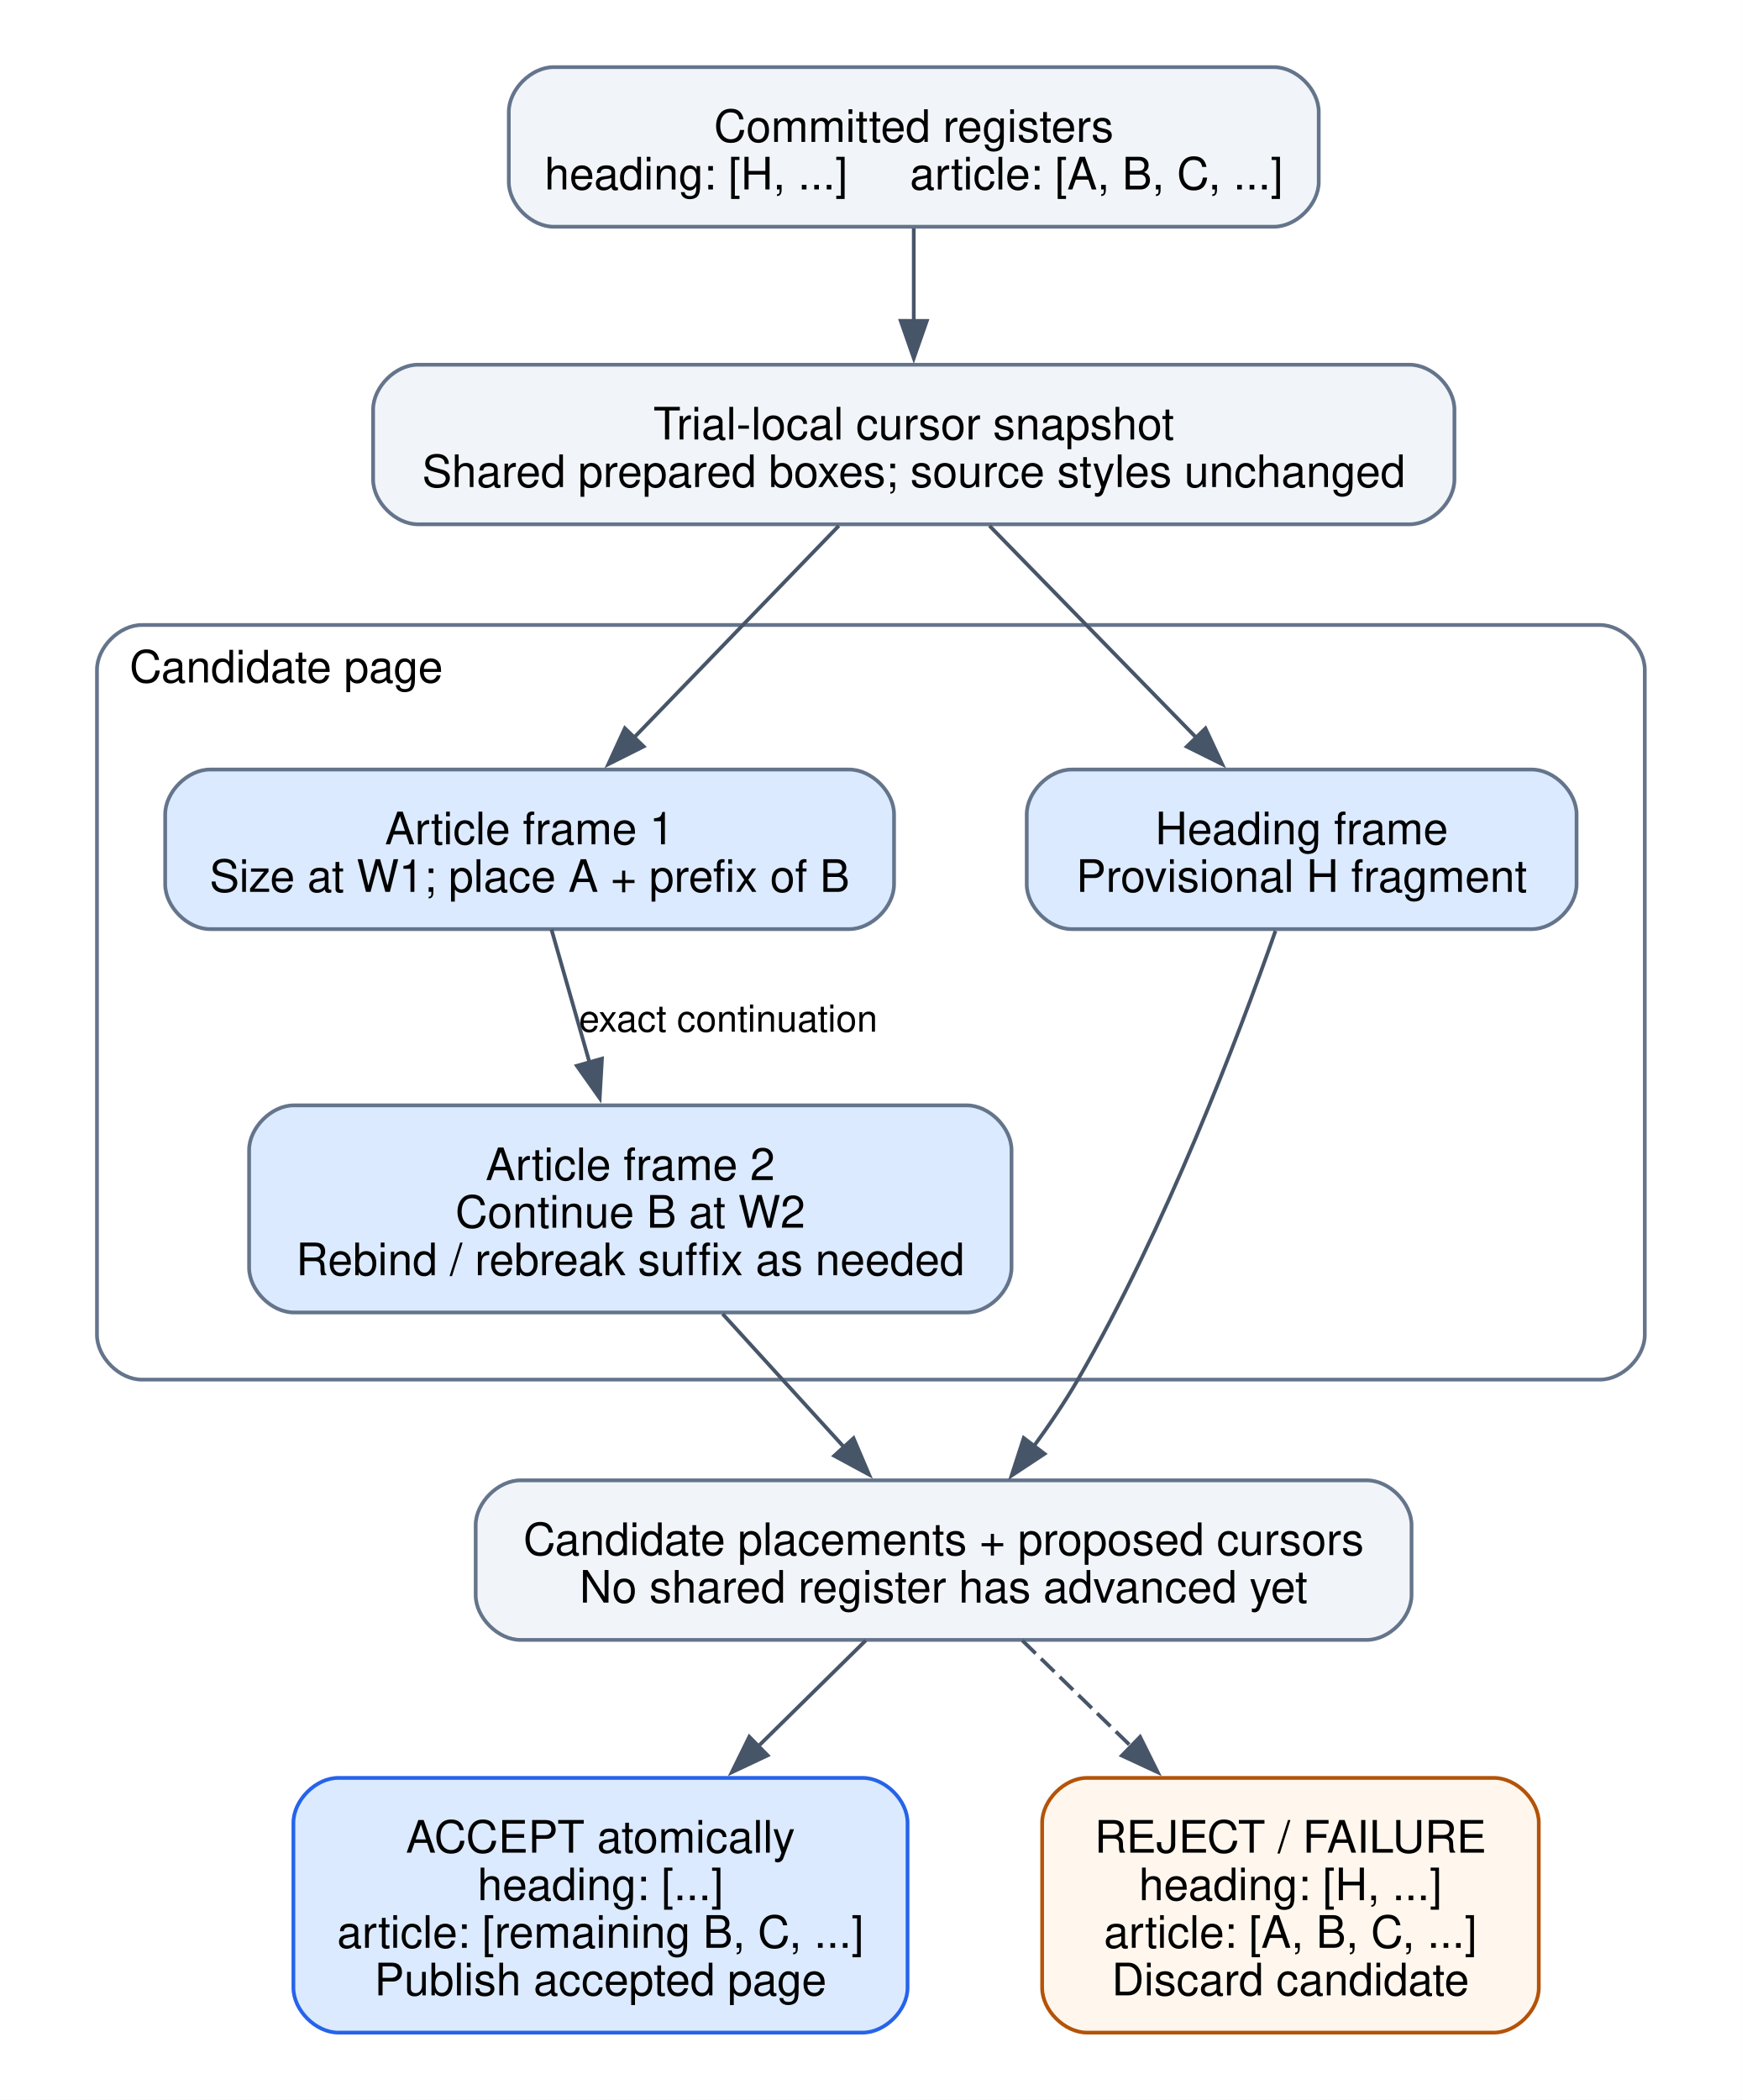
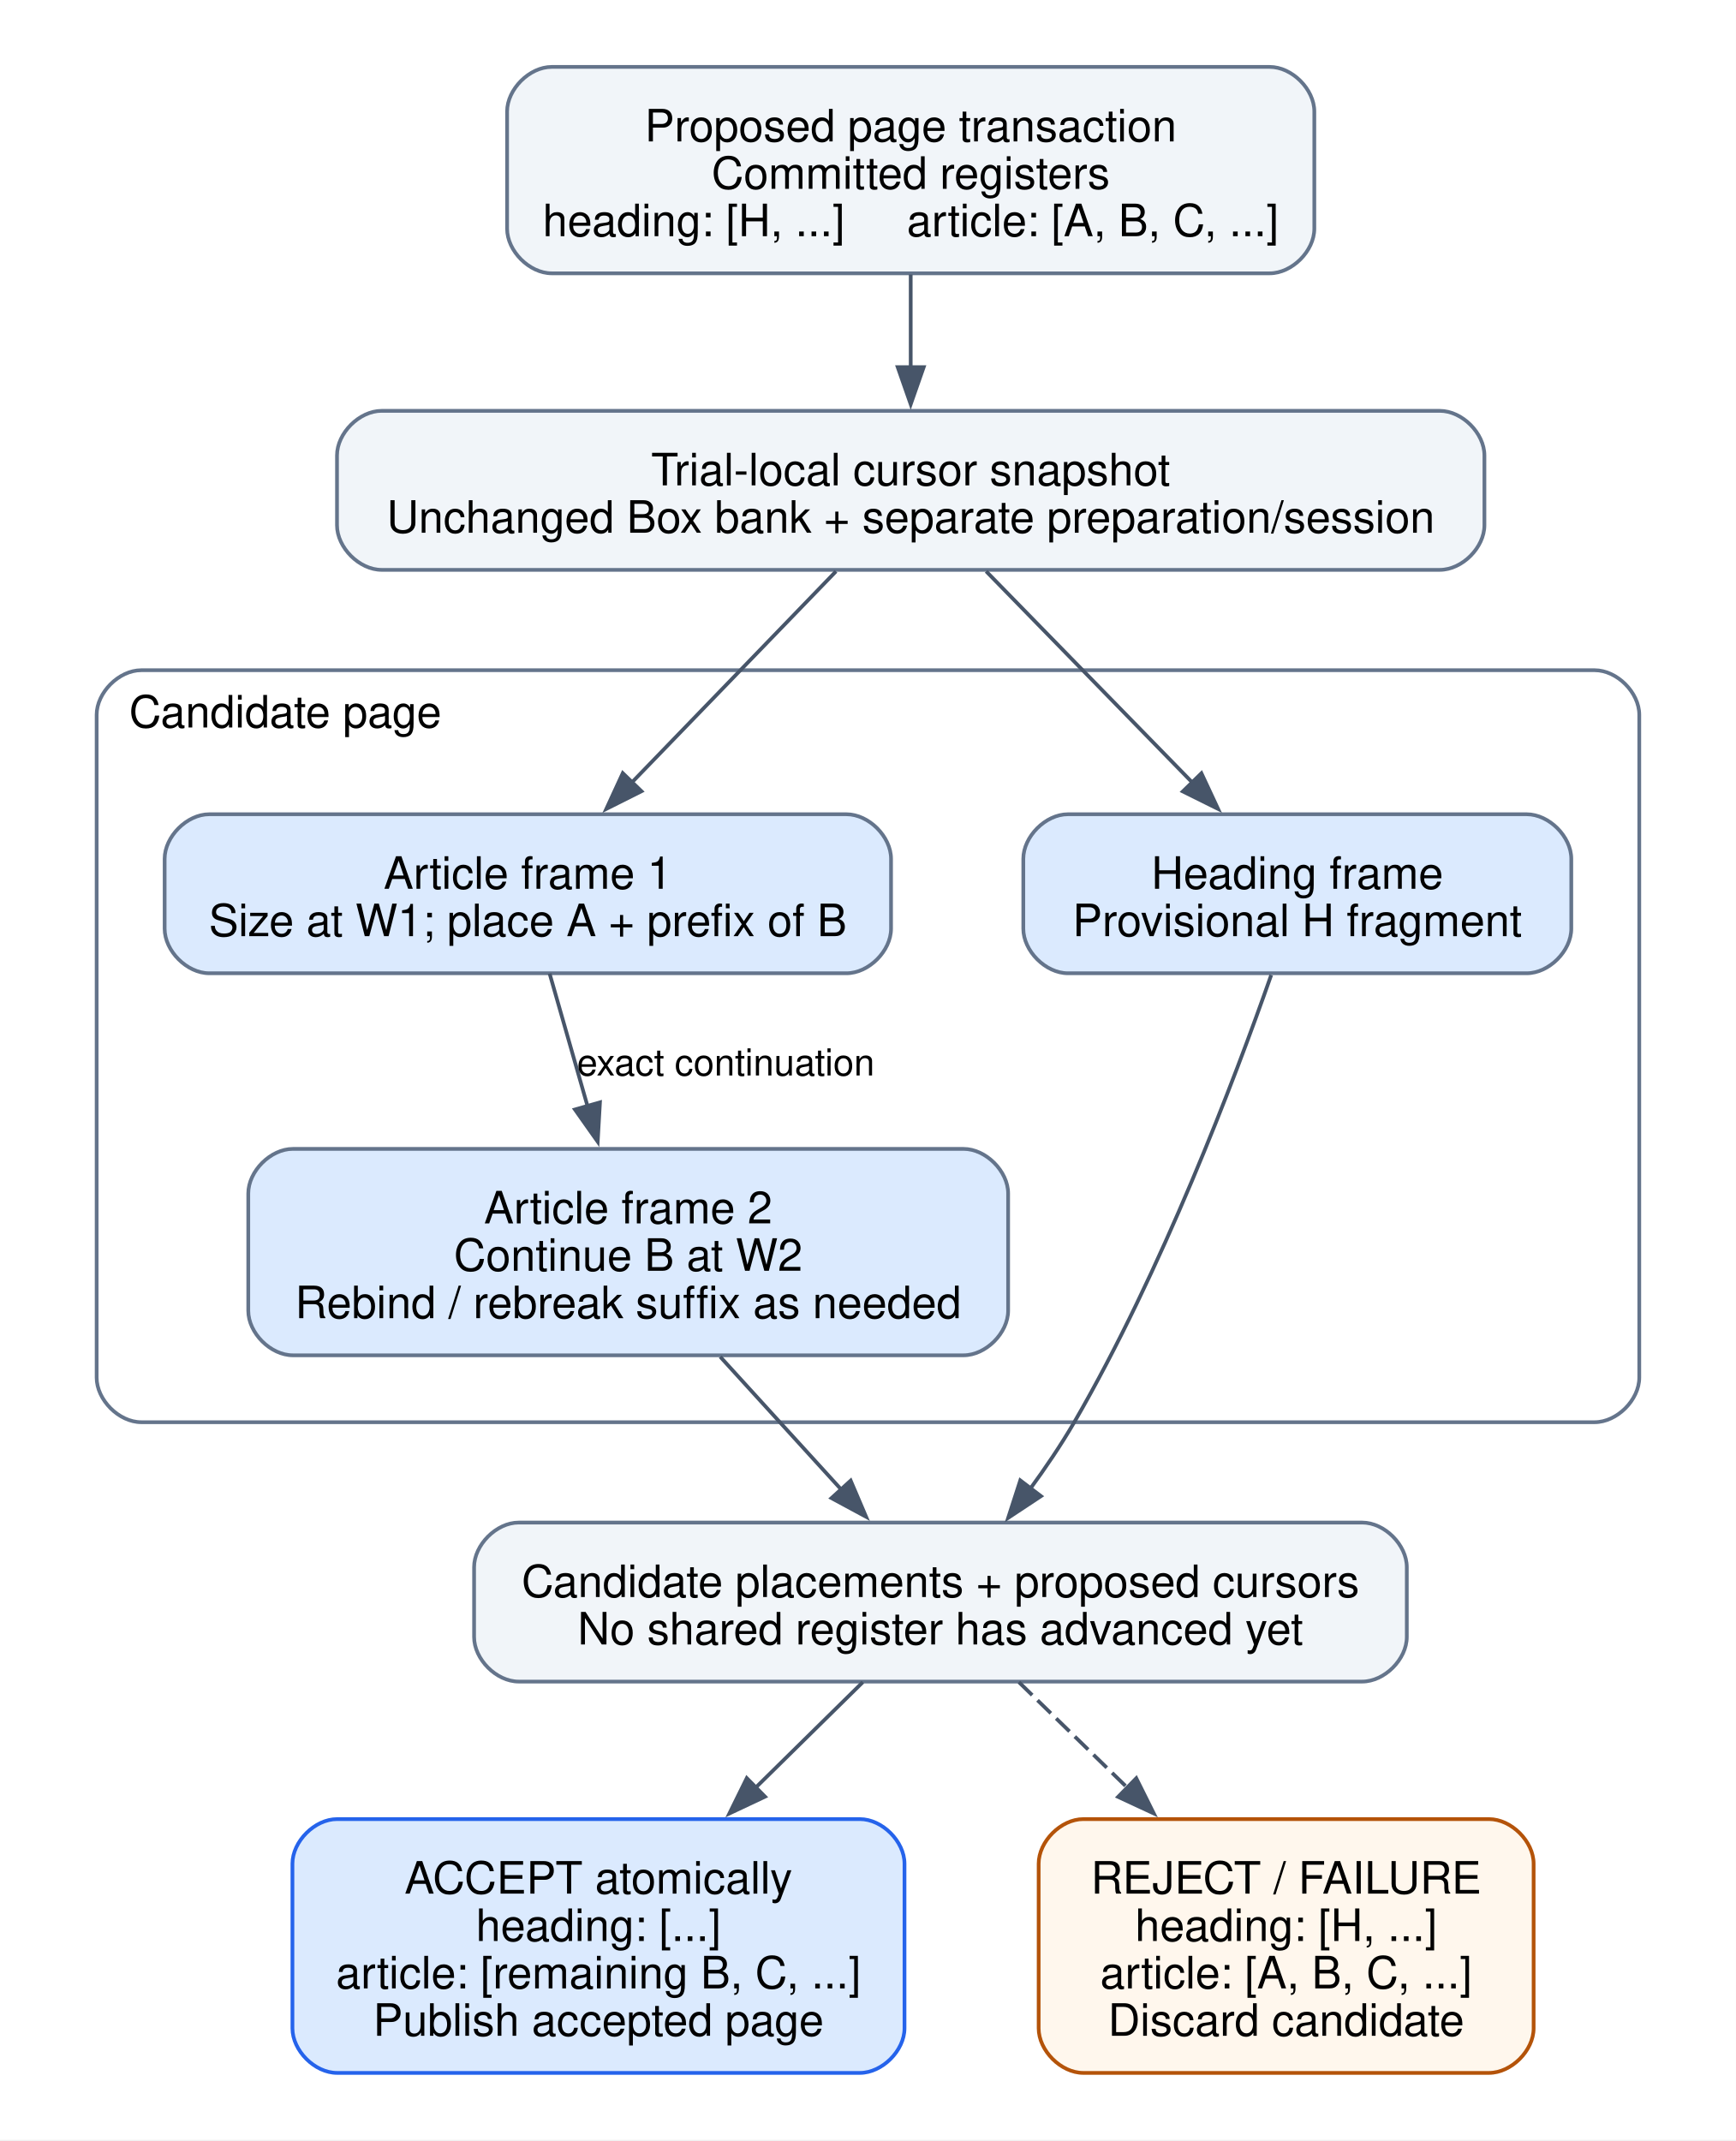
- <svg xmlns="http://www.w3.org/2000/svg" width="467pt" height="563pt" viewBox="0.00 0.00 467.00 563.00">
-   <g id="graph0" class="graph" transform="scale(1 1) rotate(0) translate(18 544.93)">
-     <polygon fill="white" stroke="none" points="-18,18 -18,-544.93 449,-544.93 449,18 -18,18" />
+ <svg xmlns="http://www.w3.org/2000/svg" width="467pt" height="576pt" viewBox="0.00 0.00 467.00 576.00">
+   <g id="graph0" class="graph" transform="scale(1 1) rotate(0) translate(18 557.68)">
+     <polygon fill="white" stroke="none" points="-18,18 -18,-557.68 449,-557.68 449,18 -18,18" />
    <g id="clust1" class="cluster">
      <path fill="white" stroke="#64748b" d="M20,-175.06C20,-175.06 411,-175.06 411,-175.06 417,-175.06 423,-181.06 423,-187.06 423,-187.06 423,-365.37 423,-365.37 423,-371.37 417,-377.37 411,-377.37 411,-377.37 20,-377.37 20,-377.37 14,-377.37 8,-371.37 8,-365.37 8,-365.37 8,-187.06 8,-187.06 8,-181.06 14,-175.06 20,-175.06" />
      <text xml:space="preserve" text-anchor="middle" x="58.75" y="-361.97" font-family="Helvetica,sans-Serif" font-size="12.00">Candidate page</text>
    </g>
    <g id="node1" class="node">
-       <path fill="#f1f5f9" stroke="#64748b" d="M323.58,-526.93C323.58,-526.93 130.42,-526.93 130.42,-526.93 124.42,-526.93 118.42,-520.93 118.42,-514.93 118.42,-514.93 118.42,-496.15 118.42,-496.15 118.42,-490.15 124.42,-484.15 130.42,-484.15 130.42,-484.15 323.58,-484.15 323.58,-484.15 329.58,-484.15 335.58,-490.15 335.58,-496.15 335.58,-496.15 335.58,-514.93 335.58,-514.93 335.58,-520.93 329.58,-526.93 323.58,-526.93" />
+       <path fill="#f1f5f9" stroke="#64748b" d="M323.58,-539.68C323.58,-539.68 130.42,-539.68 130.42,-539.68 124.42,-539.68 118.42,-533.68 118.42,-527.68 118.42,-527.68 118.42,-496.15 118.42,-496.15 118.42,-490.15 124.42,-484.15 130.42,-484.15 130.42,-484.15 323.58,-484.15 323.58,-484.15 329.58,-484.15 335.58,-490.15 335.58,-496.15 335.58,-496.15 335.58,-527.68 335.58,-527.68 335.58,-533.68 329.58,-539.68 323.58,-539.68" />
+       <text xml:space="preserve" text-anchor="middle" x="227" y="-519.64" font-family="Helvetica,sans-Serif" font-size="12.00">Proposed page transaction</text>
      <text xml:space="preserve" text-anchor="middle" x="227" y="-506.89" font-family="Helvetica,sans-Serif" font-size="12.00">Committed registers</text>
      <text xml:space="preserve" text-anchor="middle" x="227" y="-494.14" font-family="Helvetica,sans-Serif" font-size="12.00">heading: [H, ...]     article: [A, B, C, ...]</text>
    </g>
    <g id="node2" class="node">
-       <path fill="#f1f5f9" stroke="#64748b" d="M359.96,-447.15C359.96,-447.15 94.04,-447.15 94.04,-447.15 88.04,-447.15 82.04,-441.15 82.04,-435.15 82.04,-435.15 82.04,-416.37 82.04,-416.37 82.04,-410.37 88.04,-404.37 94.04,-404.37 94.04,-404.37 359.96,-404.37 359.96,-404.37 365.96,-404.37 371.96,-410.37 371.96,-416.37 371.96,-416.37 371.96,-435.15 371.96,-435.15 371.96,-441.15 365.96,-447.15 359.96,-447.15" />
+       <path fill="#f1f5f9" stroke="#64748b" d="M369.34,-447.15C369.34,-447.15 84.66,-447.15 84.66,-447.15 78.66,-447.15 72.66,-441.15 72.66,-435.15 72.66,-435.15 72.66,-416.37 72.66,-416.37 72.66,-410.37 78.66,-404.37 84.66,-404.37 84.66,-404.37 369.34,-404.37 369.34,-404.37 375.34,-404.37 381.34,-410.37 381.34,-416.37 381.34,-416.37 381.34,-435.15 381.34,-435.15 381.34,-441.15 375.34,-447.15 369.34,-447.15" />
      <text xml:space="preserve" text-anchor="middle" x="227" y="-427.11" font-family="Helvetica,sans-Serif" font-size="12.00">Trial-local cursor snapshot</text>
-       <text xml:space="preserve" text-anchor="middle" x="227" y="-414.36" font-family="Helvetica,sans-Serif" font-size="12.00">Shared prepared boxes; source styles unchanged</text>
+       <text xml:space="preserve" text-anchor="middle" x="227" y="-414.36" font-family="Helvetica,sans-Serif" font-size="12.00">Unchanged Box bank + separate preparation/session</text>
    </g>
    <g id="edge2" class="edge">
-       <path fill="none" stroke="#475569" d="M227,-483.7C227,-476.05 227,-467.21 227,-458.81" />
-       <polygon fill="#475569" stroke="#475569" points="230.5,-458.9 227,-448.9 223.5,-458.91 230.5,-458.9" />
+       <path fill="none" stroke="#475569" d="M227,-483.82C227,-475.88 227,-467.12 227,-458.9" />
+       <polygon fill="#475569" stroke="#475569" points="230.5,-458.91 227,-448.91 223.5,-458.91 230.5,-458.91" />
    </g>
    <g id="node3" class="node">
      <path fill="#dbeafe" stroke="#64748b" d="M392.71,-338.62C392.71,-338.62 269.29,-338.62 269.29,-338.62 263.29,-338.62 257.29,-332.62 257.29,-326.62 257.29,-326.62 257.29,-307.84 257.29,-307.84 257.29,-301.84 263.29,-295.84 269.29,-295.84 269.29,-295.84 392.71,-295.84 392.71,-295.84 398.71,-295.84 404.71,-301.84 404.71,-307.84 404.71,-307.84 404.71,-326.62 404.71,-326.62 404.71,-332.62 398.71,-338.62 392.71,-338.62" />
      <text xml:space="preserve" text-anchor="middle" x="331" y="-318.58" font-family="Helvetica,sans-Serif" font-size="12.00">Heading frame</text>
      <text xml:space="preserve" text-anchor="middle" x="331" y="-305.83" font-family="Helvetica,sans-Serif" font-size="12.00">Provisional H fragment</text>
    </g>
    <g id="edge3" class="edge">
      <path fill="none" stroke="#475569" d="M247.3,-403.97C263.19,-387.69 285.47,-364.87 303.05,-346.86" />
      <polygon fill="#475569" stroke="#475569" points="305.21,-349.65 309.69,-340.05 300.2,-344.76 305.21,-349.65" />
    </g>
    <g id="node4" class="node">
      <path fill="#dbeafe" stroke="#64748b" d="M209.71,-338.62C209.71,-338.62 38.29,-338.62 38.29,-338.62 32.29,-338.62 26.29,-332.62 26.29,-326.62 26.29,-326.62 26.29,-307.84 26.29,-307.84 26.29,-301.84 32.29,-295.84 38.29,-295.84 38.29,-295.84 209.71,-295.84 209.71,-295.84 215.71,-295.84 221.71,-301.84 221.71,-307.84 221.71,-307.84 221.71,-326.62 221.71,-326.62 221.71,-332.62 215.71,-338.62 209.71,-338.62" />
      <text xml:space="preserve" text-anchor="middle" x="124" y="-318.58" font-family="Helvetica,sans-Serif" font-size="12.00">Article frame 1</text>
      <text xml:space="preserve" text-anchor="middle" x="124" y="-305.83" font-family="Helvetica,sans-Serif" font-size="12.00">Size at W1; place A + prefix of B</text>
    </g>
    <g id="edge4" class="edge">
      <path fill="none" stroke="#475569" d="M206.9,-403.97C191.16,-387.69 169.09,-364.87 151.68,-346.86" />
      <polygon fill="#475569" stroke="#475569" points="154.57,-344.81 145.11,-340.06 149.54,-349.68 154.57,-344.81" />
    </g>
    <g id="node6" class="node">
      <path fill="#f1f5f9" stroke="#64748b" d="M348.46,-148.06C348.46,-148.06 121.54,-148.06 121.54,-148.06 115.54,-148.06 109.54,-142.06 109.54,-136.06 109.54,-136.06 109.54,-117.28 109.54,-117.28 109.54,-111.28 115.54,-105.28 121.54,-105.28 121.54,-105.28 348.46,-105.28 348.46,-105.28 354.46,-105.28 360.46,-111.28 360.46,-117.28 360.46,-117.28 360.46,-136.06 360.46,-136.06 360.46,-142.06 354.46,-148.06 348.46,-148.06" />
      <text xml:space="preserve" text-anchor="middle" x="235" y="-128.02" font-family="Helvetica,sans-Serif" font-size="12.00">Candidate placements + proposed cursors</text>
      <text xml:space="preserve" text-anchor="middle" x="235" y="-115.27" font-family="Helvetica,sans-Serif" font-size="12.00">No shared register has advanced yet</text>
    </g>
    <g id="edge5" class="edge">
      <path fill="none" stroke="#475569" d="M323.98,-295.36C314.06,-267.12 294.52,-215.6 271,-175.06 267.46,-168.96 263.25,-162.75 258.98,-156.91" />
      <polygon fill="#475569" stroke="#475569" points="262.05,-155.17 253.22,-149.33 256.48,-159.41 262.05,-155.17" />
    </g>
    <g id="node5" class="node">
      <path fill="#dbeafe" stroke="#64748b" d="M241.21,-248.59C241.21,-248.59 60.79,-248.59 60.79,-248.59 54.79,-248.59 48.79,-242.59 48.79,-236.59 48.79,-236.59 48.79,-205.06 48.79,-205.06 48.79,-199.06 54.79,-193.06 60.79,-193.06 60.79,-193.06 241.21,-193.06 241.21,-193.06 247.21,-193.06 253.21,-199.06 253.21,-205.06 253.21,-205.06 253.21,-236.59 253.21,-236.59 253.21,-242.59 247.21,-248.59 241.21,-248.59" />
      <text xml:space="preserve" text-anchor="middle" x="151" y="-228.55" font-family="Helvetica,sans-Serif" font-size="12.00">Article frame 2</text>
      <text xml:space="preserve" text-anchor="middle" x="151" y="-215.8" font-family="Helvetica,sans-Serif" font-size="12.00">Continue B at W2</text>
      <text xml:space="preserve" text-anchor="middle" x="151" y="-203.05" font-family="Helvetica,sans-Serif" font-size="12.00">Rebind / rebreak suffix as needed</text>
    </g>
    <g id="edge1" class="edge">
      <path fill="none" stroke="#475569" d="M129.86,-295.75C132.85,-285.28 136.59,-272.21 140.09,-259.98" />
      <polygon fill="#475569" stroke="#475569" points="143.4,-261.11 142.79,-250.53 136.67,-259.19 143.4,-261.11" />
      <text xml:space="preserve" text-anchor="middle" x="177.25" y="-268.34" font-family="Helvetica,sans-Serif" font-size="10.00">exact continuation</text>
    </g>
    <g id="edge6" class="edge">
      <path fill="none" stroke="#475569" d="M175.75,-192.67C186.01,-181.42 197.93,-168.34 208.37,-156.88" />
      <polygon fill="#475569" stroke="#475569" points="210.85,-159.35 215,-149.61 205.68,-154.64 210.85,-159.35" />
    </g>
    <g id="node7" class="node">
      <path fill="#dbeafe" stroke="#2563eb" d="M213.33,-68.28C213.33,-68.28 72.67,-68.28 72.67,-68.28 66.67,-68.28 60.67,-62.28 60.67,-56.28 60.67,-56.28 60.67,-12 60.67,-12 60.67,-6 66.67,0 72.67,0 72.67,0 213.33,0 213.33,0 219.33,0 225.33,-6 225.33,-12 225.33,-12 225.33,-56.28 225.33,-56.28 225.33,-62.28 219.33,-68.28 213.33,-68.28" />
      <text xml:space="preserve" text-anchor="middle" x="143" y="-48.24" font-family="Helvetica,sans-Serif" font-size="12.00">ACCEPT atomically</text>
      <text xml:space="preserve" text-anchor="middle" x="143" y="-35.49" font-family="Helvetica,sans-Serif" font-size="12.00">heading: [...]</text>
      <text xml:space="preserve" text-anchor="middle" x="143" y="-22.74" font-family="Helvetica,sans-Serif" font-size="12.00">article: [remaining B, C, ...]</text>
      <text xml:space="preserve" text-anchor="middle" x="143" y="-9.99" font-family="Helvetica,sans-Serif" font-size="12.00">Publish accepted page</text>
    </g>
    <g id="edge7" class="edge">
      <path fill="none" stroke="#475569" d="M214.12,-105.13C205.51,-96.65 195.19,-86.5 185.13,-76.59" />
      <polygon fill="#475569" stroke="#475569" points="187.81,-74.32 178.22,-69.8 182.9,-79.31 187.81,-74.32" />
    </g>
    <g id="node8" class="node">
      <path fill="#fff7ed" stroke="#b45309" d="M382.58,-68.28C382.58,-68.28 273.42,-68.28 273.42,-68.28 267.42,-68.28 261.42,-62.28 261.42,-56.28 261.42,-56.28 261.42,-12 261.42,-12 261.42,-6 267.42,0 273.42,0 273.42,0 382.58,0 382.58,0 388.58,0 394.58,-6 394.58,-12 394.58,-12 394.58,-56.28 394.58,-56.28 394.58,-62.28 388.58,-68.28 382.58,-68.28" />
      <text xml:space="preserve" text-anchor="middle" x="328" y="-48.24" font-family="Helvetica,sans-Serif" font-size="12.00">REJECT / FAILURE</text>
      <text xml:space="preserve" text-anchor="middle" x="328" y="-35.49" font-family="Helvetica,sans-Serif" font-size="12.00">heading: [H, ...]</text>
      <text xml:space="preserve" text-anchor="middle" x="328" y="-22.74" font-family="Helvetica,sans-Serif" font-size="12.00">article: [A, B, C, ...]</text>
      <text xml:space="preserve" text-anchor="middle" x="328" y="-9.99" font-family="Helvetica,sans-Serif" font-size="12.00">Discard candidate</text>
    </g>
    <g id="edge8" class="edge">
      <path fill="none" stroke="#475569" stroke-dasharray="5,2" d="M256.1,-105.13C264.81,-96.65 275.24,-86.5 285.42,-76.59" />
      <polygon fill="#475569" stroke="#475569" points="287.68,-79.28 292.4,-69.8 282.79,-74.26 287.68,-79.28" />
    </g>
  </g>
</svg>
